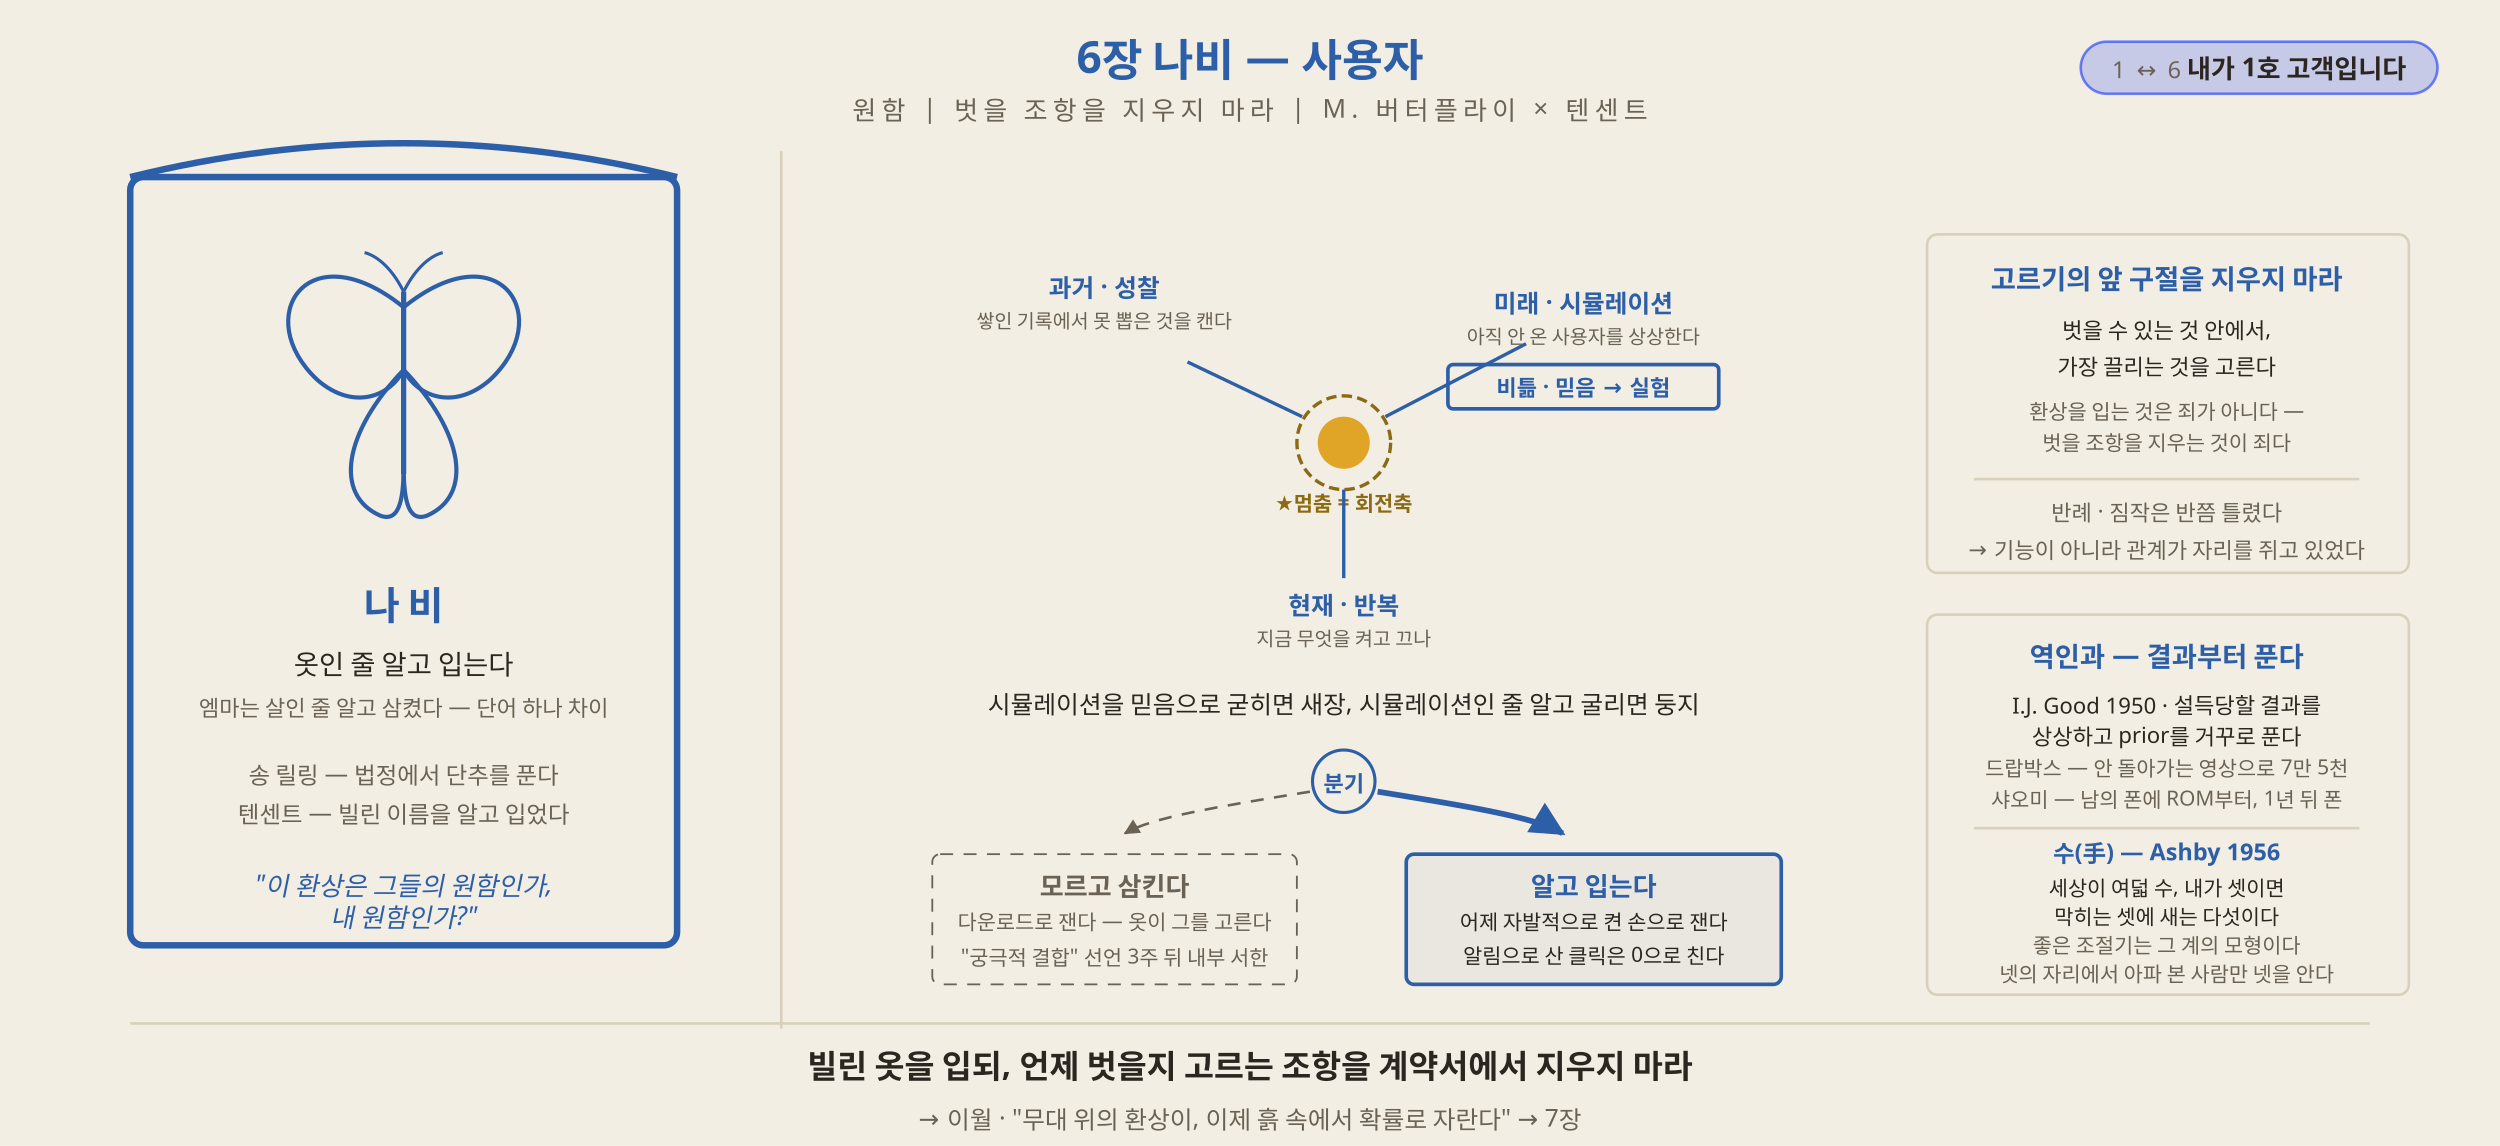
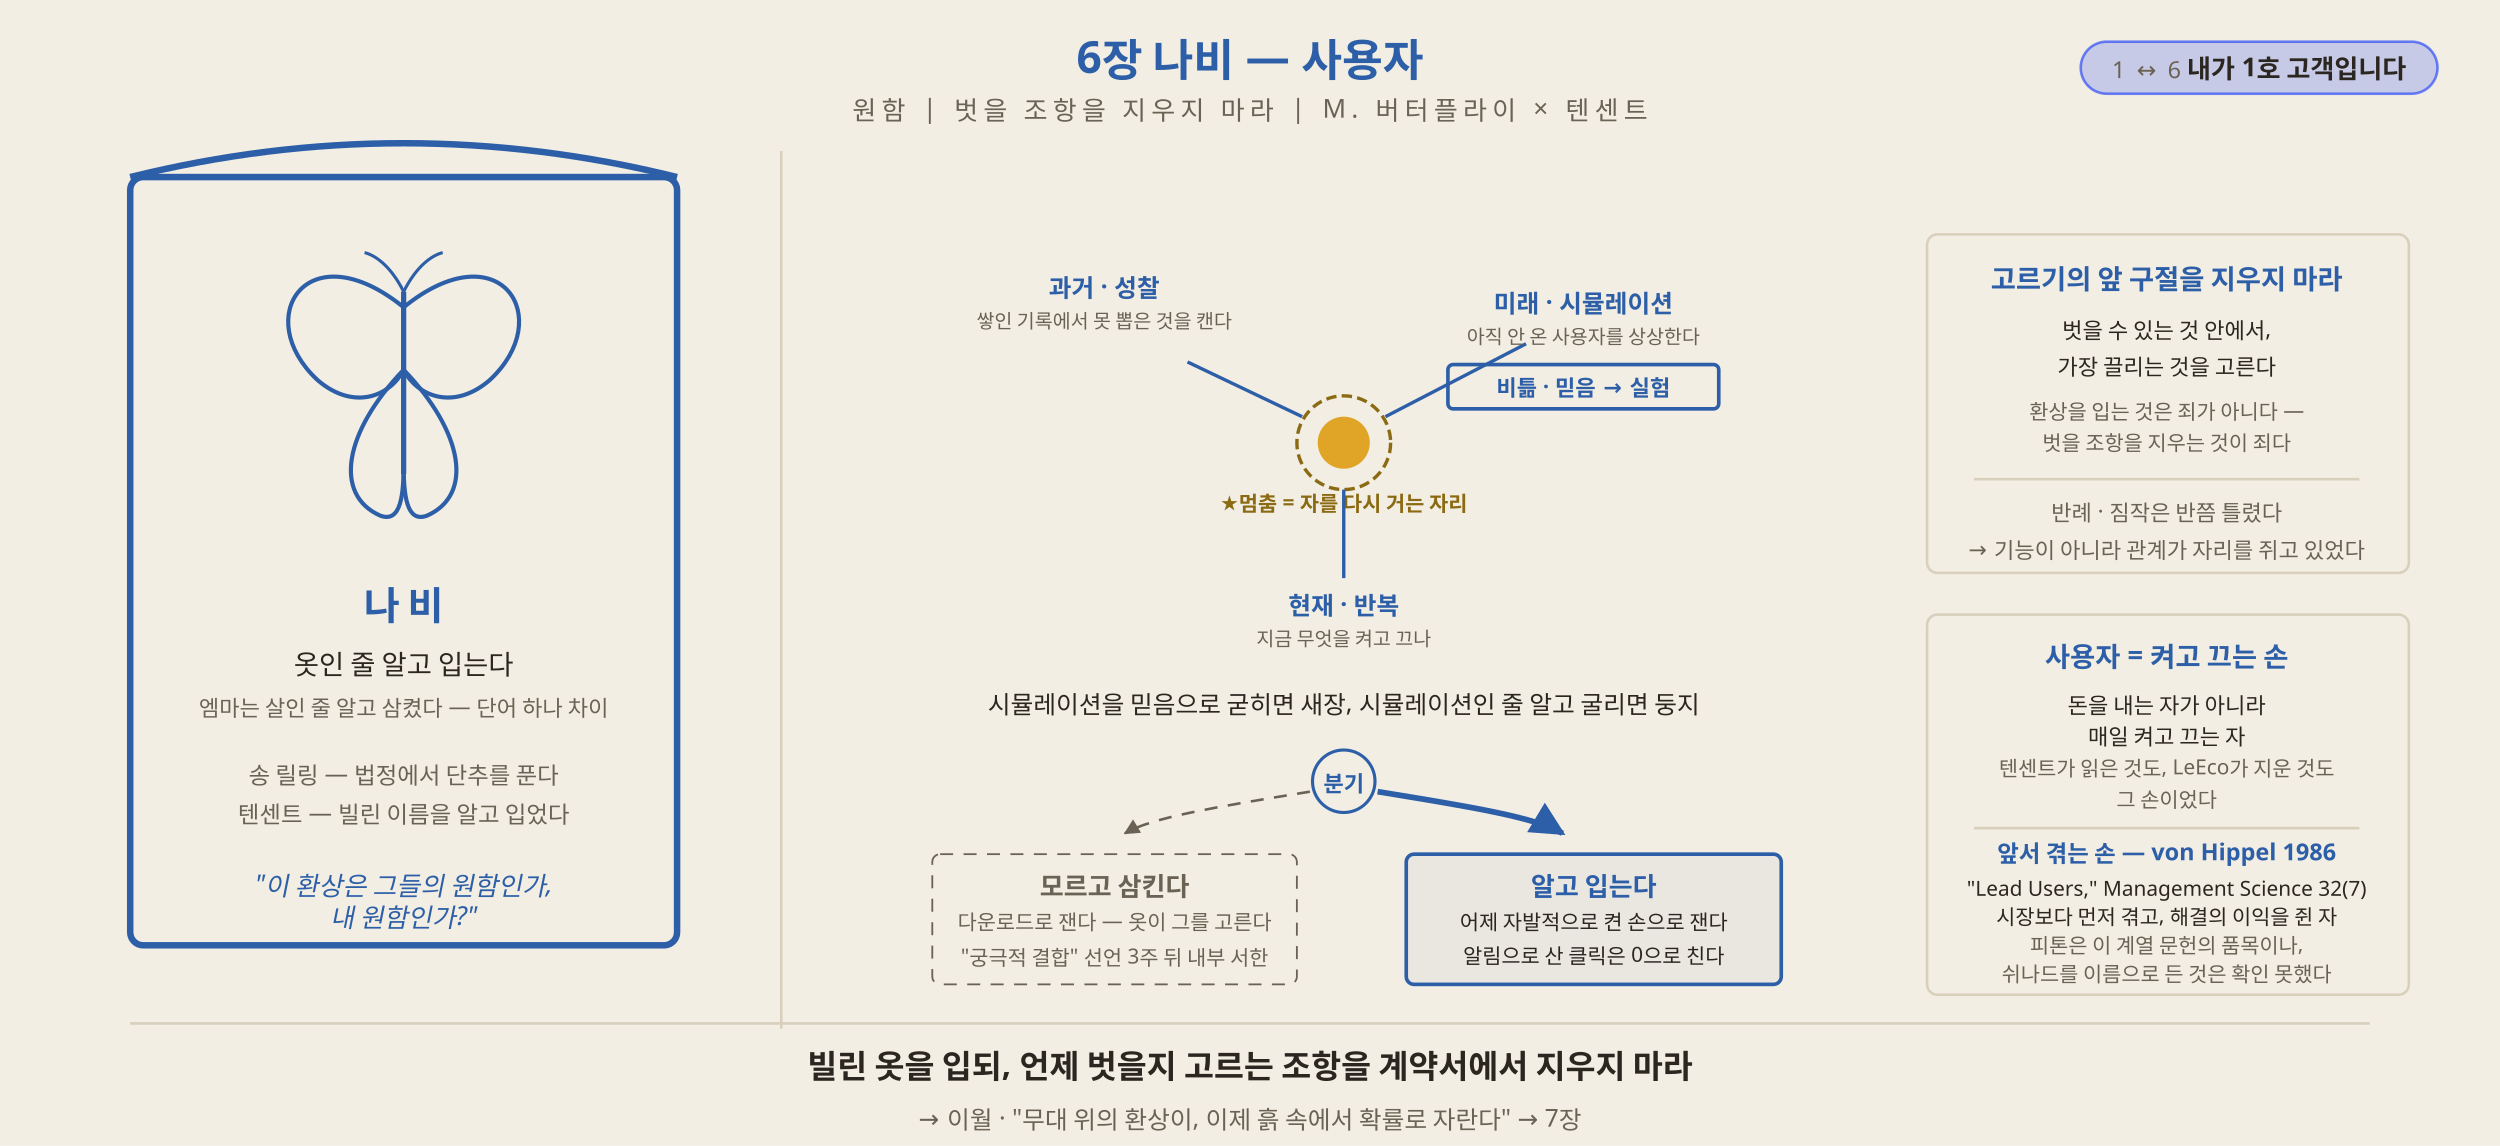
<svg xmlns="http://www.w3.org/2000/svg" viewBox="0 0 960 440" width="960" height="440">
  <style>
    text { font-family: 'Noto Sans KR', 'Apple SD Gothic Neo', sans-serif; }
    .t  { fill: #2D5FA8; }
    .ink{ fill: #2b2620; }
    .gy { fill: #6a6355; }
    .h  { fill: #8A6A12; }
  </style>
  <rect width="960" height="440" fill="#F3EEE3" />
  <text x="480" y="28" text-anchor="middle" font-size="17" font-weight="700" class="t">6장 나비 — 사용자</text>
  <text x="480" y="46" text-anchor="middle" font-size="10" class="gy" letter-spacing="2">원함 | 벗을 조항을 지우지 마라 | M. 버터플라이 × 텐센트</text>
  <g>
    <rect x="799" y="16" width="137" height="20" rx="10" fill="#0026FB" opacity="0.18" />
    <rect x="799" y="16" width="137" height="20" rx="10" fill="none" stroke="#0026FB" stroke-width="1" opacity="0.55" />
    <text x="811" y="30" font-size="9" class="gy" letter-spacing="1">1 ↔ 6</text>
    <text x="924" y="30" text-anchor="end" font-size="10" font-weight="700" class="ink">내가 1호 고객입니다</text>
  </g>
  <rect x="50" y="68" width="210" height="295" rx="5" fill="none" stroke="#2D5FA8" stroke-width="2.5" />
  <path d="M 50,68 Q 155,42 260,68" fill="none" stroke="#2D5FA8" stroke-width="2.5" />
  <g stroke="#2D5FA8" fill="none" stroke-width="1.6">
    <path d="M 155 118 C 118 88, 96 122, 122 146 C 136 158, 150 152, 155 142 Z" />
    <path d="M 155 118 C 192 88, 214 122, 188 146 C 174 158, 160 152, 155 142 Z" />
    <path d="M 155 142 C 132 166, 128 190, 146 198 C 154 201, 155 190, 155 178 Z" />
    <path d="M 155 142 C 178 166, 182 190, 164 198 C 156 201, 155 190, 155 178 Z" />
    <line x1="155" y1="112" x2="155" y2="182" stroke-width="2" />
    <path d="M 155 112 C 150 102, 144 98, 140 97" stroke-width="1.2" />
    <path d="M 155 112 C 160 102, 166 98, 170 97" stroke-width="1.2" />
  </g>
  <text x="155" y="238" text-anchor="middle" font-size="15" font-weight="700" class="t" letter-spacing="3">나비</text>
  <text x="155" y="259" text-anchor="middle" font-size="10.5" class="ink">옷인 줄 알고 입는다</text>
  <text x="155" y="275" text-anchor="middle" font-size="8.5" class="gy">엠마는 살인 줄 알고 삼켰다 — 단어 하나 차이</text>
  <text x="155" y="301" text-anchor="middle" font-size="9" class="gy">송 릴링 — 법정에서 단추를 푼다</text>
  <text x="155" y="316" text-anchor="middle" font-size="9" class="gy">텐센트 — 빌린 이름을 알고 입었다</text>
  <text x="155" y="343" text-anchor="middle" font-size="10" class="t" font-style="italic">"이 환상은 그들의 원함인가,</text>
  <text x="155" y="356" text-anchor="middle" font-size="10" class="t" font-style="italic">내 원함인가?"</text>
  <line x1="300" y1="58" x2="300" y2="395" stroke="#d8cfbc" stroke-width="1" />
  <defs>
    <marker id="ad" viewBox="0 0 10 10" refX="9" refY="5" markerWidth="6" markerHeight="6" orient="auto-start-reverse">
      <path d="M 0 0 L 10 5 L 0 10 z" fill="#2D5FA8" />
    </marker>
    <marker id="agy" viewBox="0 0 10 10" refX="9" refY="5" markerWidth="6" markerHeight="6" orient="auto-start-reverse">
      <path d="M 0 0 L 10 5 L 0 10 z" fill="#6a6355" />
    </marker>
  </defs>
  <circle cx="516" cy="170" r="10" fill="#E0A526" />
  <circle cx="516" cy="170" r="18" fill="none" stroke="#8A6A12" stroke-width="1.3" stroke-dasharray="4,2" />
-   <text x="516" y="196" text-anchor="middle" font-size="8" font-weight="700" class="h">★멈춤 = 회전축</text>
+   <text x="516" y="196" text-anchor="middle" font-size="8" font-weight="700" class="h">★멈춤 = 자를 다시 거는 자리</text>
  <line x1="500" y1="160" x2="456" y2="139" stroke="#2D5FA8" stroke-width="1.3" />
  <line x1="532" y1="160" x2="586" y2="132" stroke="#2D5FA8" stroke-width="1.3" />
  <line x1="516" y1="188" x2="516" y2="222" stroke="#2D5FA8" stroke-width="1.3" />
  <text x="424" y="114" text-anchor="middle" font-size="9.5" font-weight="700" class="t">과거 · 성찰</text>
  <text x="424" y="126" text-anchor="middle" font-size="7.5" class="gy">쌓인 기록에서 못 뽑은 것을 캔다</text>
  <text x="608" y="120" text-anchor="middle" font-size="9.5" font-weight="700" class="t">미래 · 시뮬레이션</text>
  <text x="608" y="132" text-anchor="middle" font-size="7.5" class="gy">아직 안 온 사용자를 상상한다</text>
  <rect x="556" y="140" width="104" height="17" rx="2" fill="none" stroke="#2D5FA8" stroke-width="1.4" />
  <text x="608" y="152" text-anchor="middle" font-size="8.5" font-weight="700" class="t">비틂 · 믿음 → 실험</text>
  <text x="516" y="236" text-anchor="middle" font-size="9.5" font-weight="700" class="t">현재 · 반복</text>
  <text x="516" y="248" text-anchor="middle" font-size="7.5" class="gy">지금 무엇을 켜고 끄나</text>
  <text x="516" y="274" text-anchor="middle" font-size="9.5" class="ink">시뮬레이션을 믿음으로 굳히면 새장, 시뮬레이션인 줄 알고 굴리면 둥지</text>
  <circle cx="516" cy="300" r="12" fill="none" stroke="#2D5FA8" stroke-width="1.2" />
  <text x="516" y="304" text-anchor="middle" font-size="8.5" font-weight="700" class="t">분기</text>
  <path d="M 503 304 C 466 310, 442 314, 432 320" fill="none" stroke="#6a6355" stroke-width="1" stroke-dasharray="5,4" marker-end="url(#agy)" />
  <rect x="358" y="328" width="140" height="50" rx="3" fill="none" stroke="#6a6355" stroke-width="0.7" stroke-dasharray="5,4" />
  <text x="428" y="344" text-anchor="middle" font-size="10" font-weight="700" class="gy">모르고 삼킨다</text>
  <text x="428" y="357" text-anchor="middle" font-size="8" class="gy">다운로드로 잰다 — 옷이 그를 고른다</text>
  <text x="428" y="370" text-anchor="middle" font-size="8" class="gy">"궁극적 결합" 선언 3주 뒤 내부 서한</text>
  <path d="M 529 304 C 566 310, 590 314, 600 320" fill="none" stroke="#2D5FA8" stroke-width="2.2" marker-end="url(#ad)" />
  <rect x="540" y="328" width="144" height="50" rx="3" fill="#2D5FA8" fill-opacity="0.05" stroke="#2D5FA8" stroke-width="1.4" />
  <text x="612" y="344" text-anchor="middle" font-size="10" font-weight="700" class="t">알고 입는다</text>
  <text x="612" y="357" text-anchor="middle" font-size="8" class="ink">어제 자발적으로 켠 손으로 잰다</text>
  <text x="612" y="370" text-anchor="middle" font-size="8" class="ink">알림으로 산 클릭은 0으로 친다</text>
  <rect x="740" y="90" width="185" height="130" rx="4" fill="none" stroke="#d8cfbc" stroke-width="1" />
  <text x="832" y="111" text-anchor="middle" font-size="10.5" font-weight="700" class="t">고르기의 앞 구절을 지우지 마라</text>
  <text x="832" y="130" text-anchor="middle" font-size="8.5" class="ink">벗을 수 있는 것 안에서,</text>
  <text x="832" y="144" text-anchor="middle" font-size="8.5" class="ink">가장 끌리는 것을 고른다</text>
  <text x="832" y="161" text-anchor="middle" font-size="8" class="gy">환상을 입는 것은 죄가 아니다 —</text>
  <text x="832" y="173" text-anchor="middle" font-size="8" class="gy">벗을 조항을 지우는 것이 죄다</text>
  <line x1="758" y1="184" x2="906" y2="184" stroke="#d8cfbc" stroke-width="1" />
  <text x="832" y="200" text-anchor="middle" font-size="8.5" class="gy">반례 · 짐작은 반쯤 틀렸다</text>
  <text x="832" y="214" text-anchor="middle" font-size="8.5" class="gy">→ 기능이 아니라 관계가 자리를 쥐고 있었다</text>
  <rect x="740" y="236" width="185" height="146" rx="4" fill="none" stroke="#d8cfbc" stroke-width="1" />
-   <text x="832" y="256" text-anchor="middle" font-size="10.5" font-weight="700" class="t">역인과 — 결과부터 푼다</text>
-   <text x="832" y="274" text-anchor="middle" font-size="8.5" class="ink">I.J. Good 1950 · 설득당할 결과를</text>
-   <text x="832" y="286" text-anchor="middle" font-size="8.5" class="ink">상상하고 prior를 거꾸로 푼다</text>
-   <text x="832" y="298" text-anchor="middle" font-size="8" class="gy">드랍박스 — 안 돌아가는 영상으로 7만 5천</text>
-   <text x="832" y="310" text-anchor="middle" font-size="8" class="gy">샤오미 — 남의 폰에 ROM부터, 1년 뒤 폰</text>
+   <text x="832" y="256" text-anchor="middle" font-size="10.5" font-weight="700" class="t">사용자 = 켜고 끄는 손</text>
+   <text x="832" y="274" text-anchor="middle" font-size="8.5" class="ink">돈을 내는 자가 아니라</text>
+   <text x="832" y="286" text-anchor="middle" font-size="8.5" class="ink">매일 켜고 끄는 자</text>
+   <text x="832" y="298" text-anchor="middle" font-size="8" class="gy">텐센트가 읽은 것도, LeEco가 지운 것도</text>
+   <text x="832" y="310" text-anchor="middle" font-size="8" class="gy">그 손이었다</text>
  <line x1="758" y1="318" x2="906" y2="318" stroke="#d8cfbc" stroke-width="1" />
-   <text x="832" y="331" text-anchor="middle" font-size="9" font-weight="700" class="t">수(手) — Ashby 1956</text>
-   <text x="832" y="344" text-anchor="middle" font-size="8" class="ink">세상이 여덟 수, 내가 셋이면</text>
-   <text x="832" y="355" text-anchor="middle" font-size="8" class="ink">막히는 셋에 새는 다섯이다</text>
-   <text x="832" y="366" text-anchor="middle" font-size="8" class="gy">좋은 조절기는 그 계의 모형이다</text>
-   <text x="832" y="377" text-anchor="middle" font-size="8" class="gy">넷의 자리에서 아파 본 사람만 넷을 안다</text>
+   <text x="832" y="331" text-anchor="middle" font-size="9" font-weight="700" class="t">앞서 겪는 손 — von Hippel 1986</text>
+   <text x="832" y="344" text-anchor="middle" font-size="8" class="ink">"Lead Users," Management Science 32(7)</text>
+   <text x="832" y="355" text-anchor="middle" font-size="8" class="ink">시장보다 먼저 겪고, 해결의 이익을 쥔 자</text>
+   <text x="832" y="366" text-anchor="middle" font-size="8" class="gy">피톤은 이 계열 문헌의 품목이나,</text>
+   <text x="832" y="377" text-anchor="middle" font-size="8" class="gy">쉬나드를 이름으로 든 것은 확인 못했다</text>
  <line x1="50" y1="393" x2="910" y2="393" stroke="#d8cfbc" stroke-width="1" />
  <text x="480" y="414" text-anchor="middle" font-size="12.5" font-weight="700" class="ink">빌린 옷을 입되, 언제 벗을지 고르는 조항을 계약서에서 지우지 마라</text>
  <text x="480" y="433" text-anchor="middle" font-size="9.5" class="gy">→ 이월 · "무대 위의 환상이, 이제 흙 속에서 확률로 자란다" → 7장</text>
</svg>
